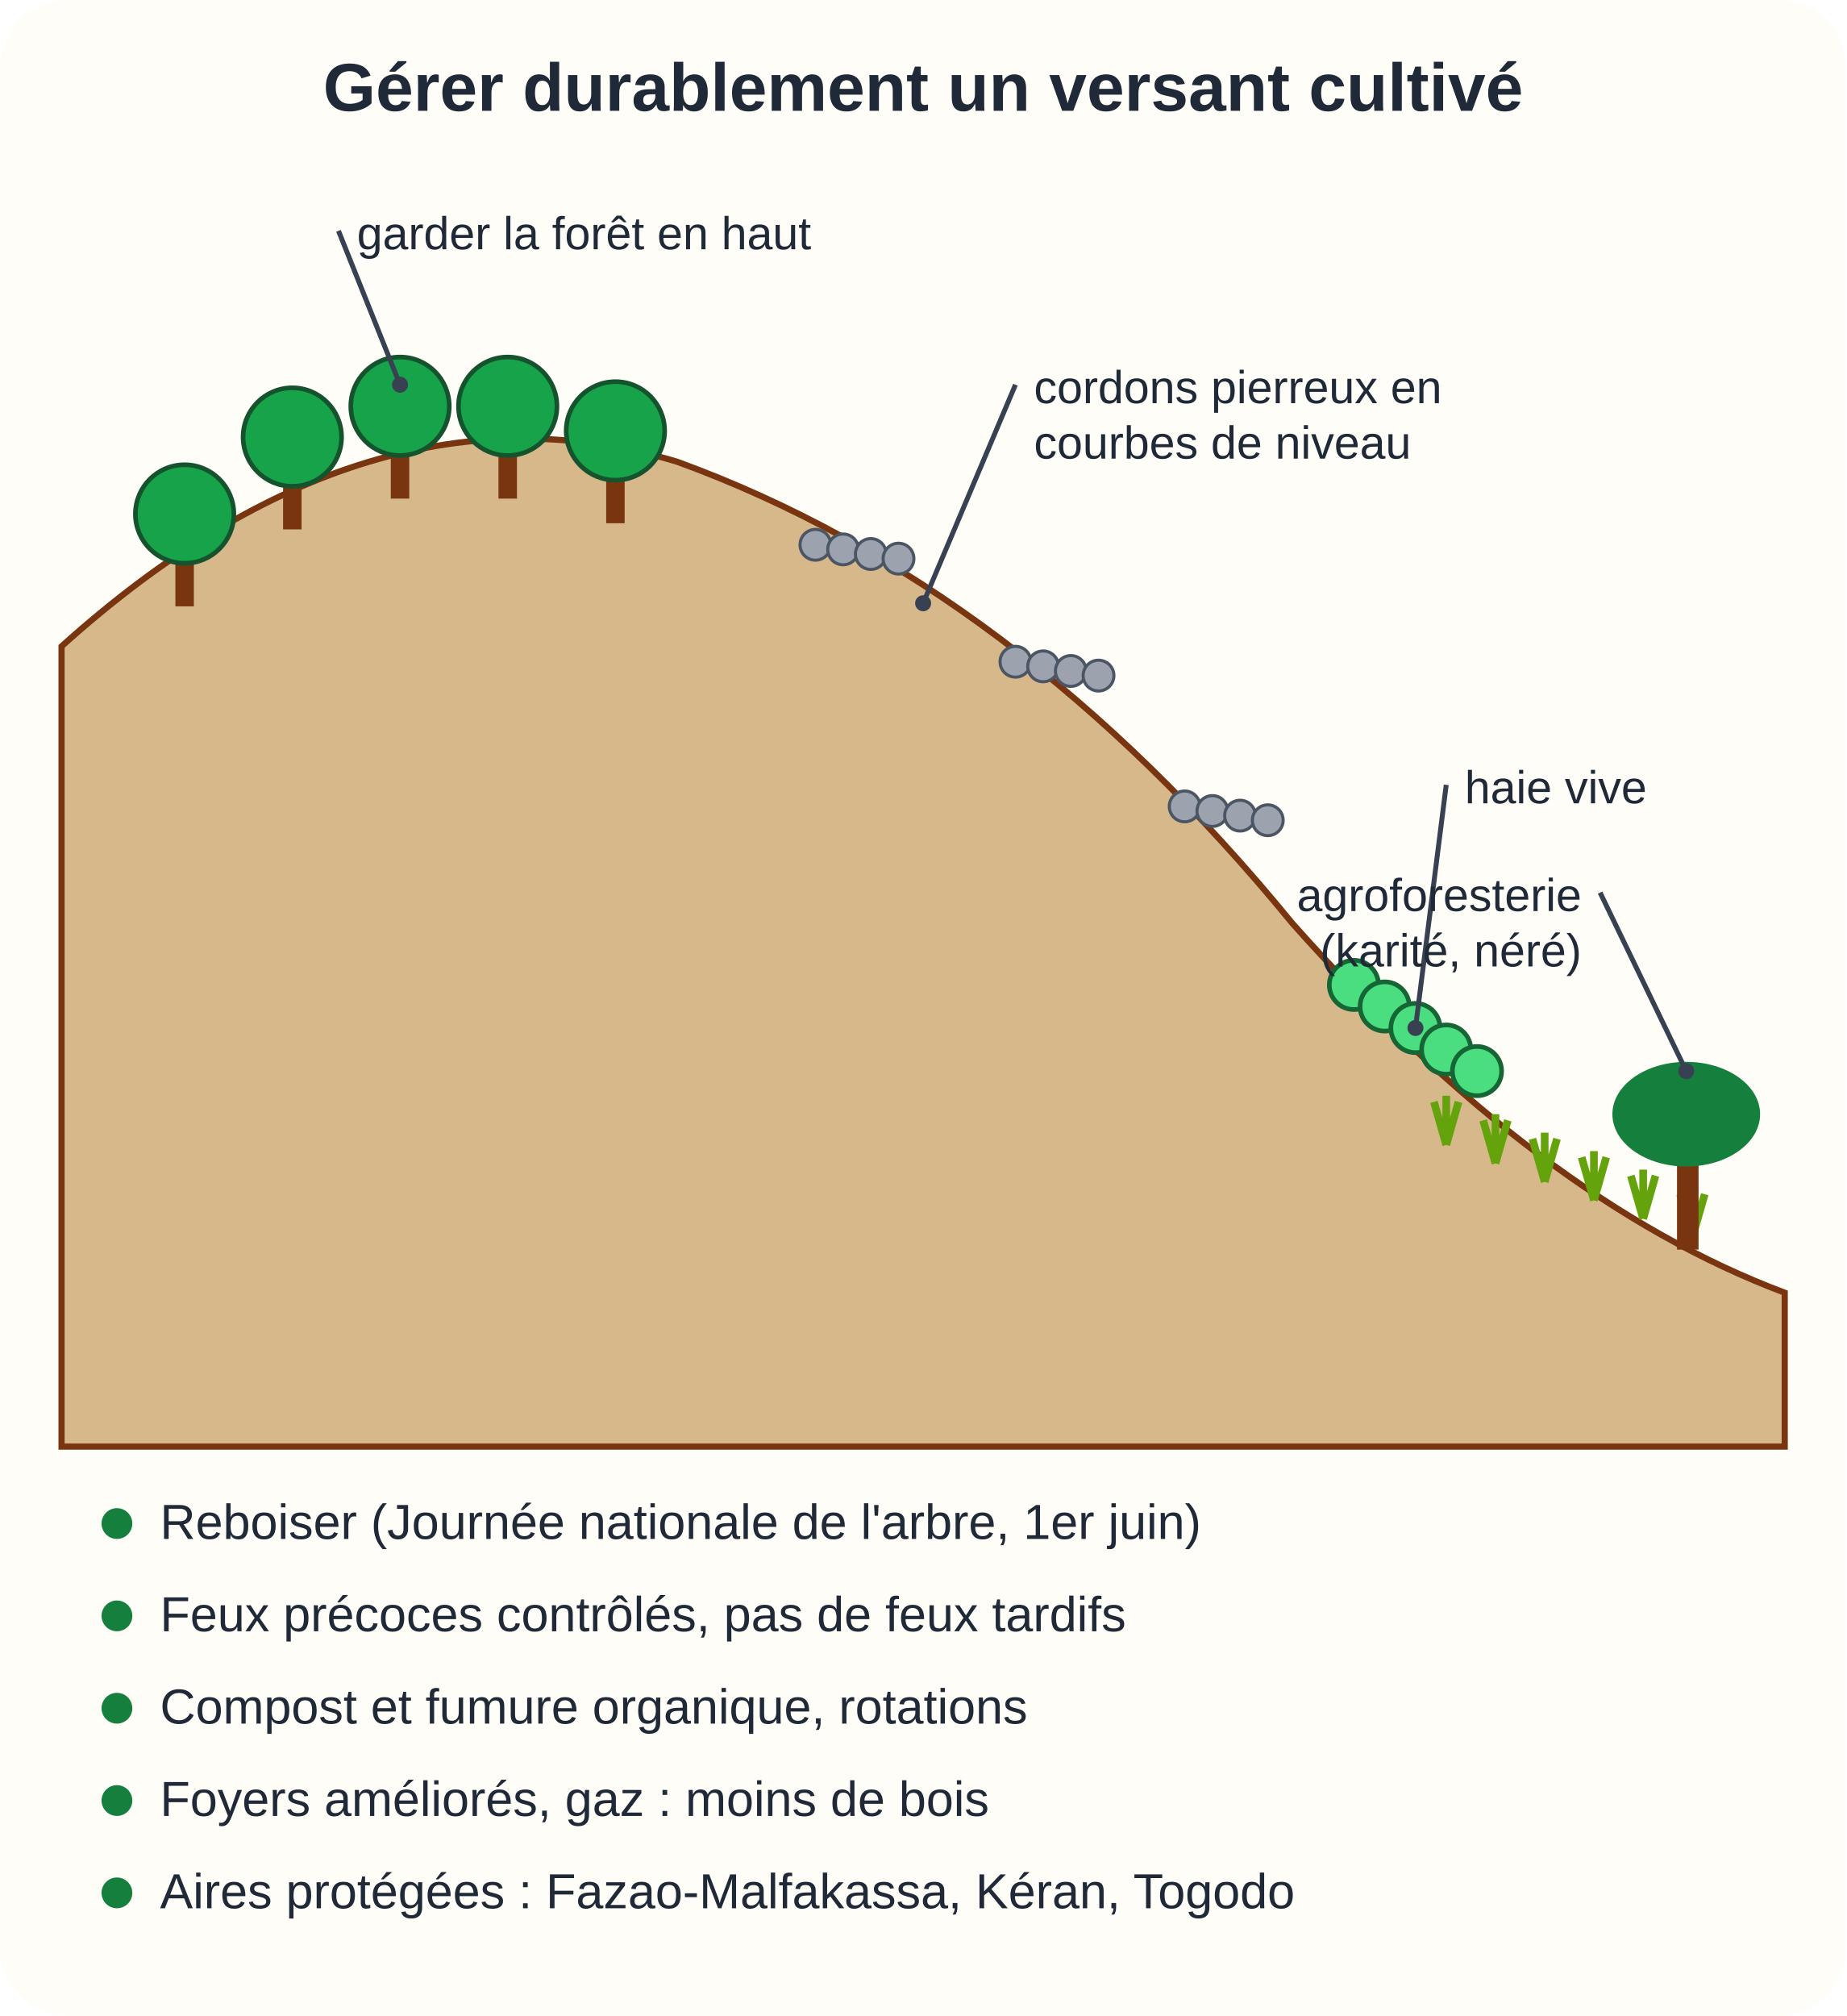
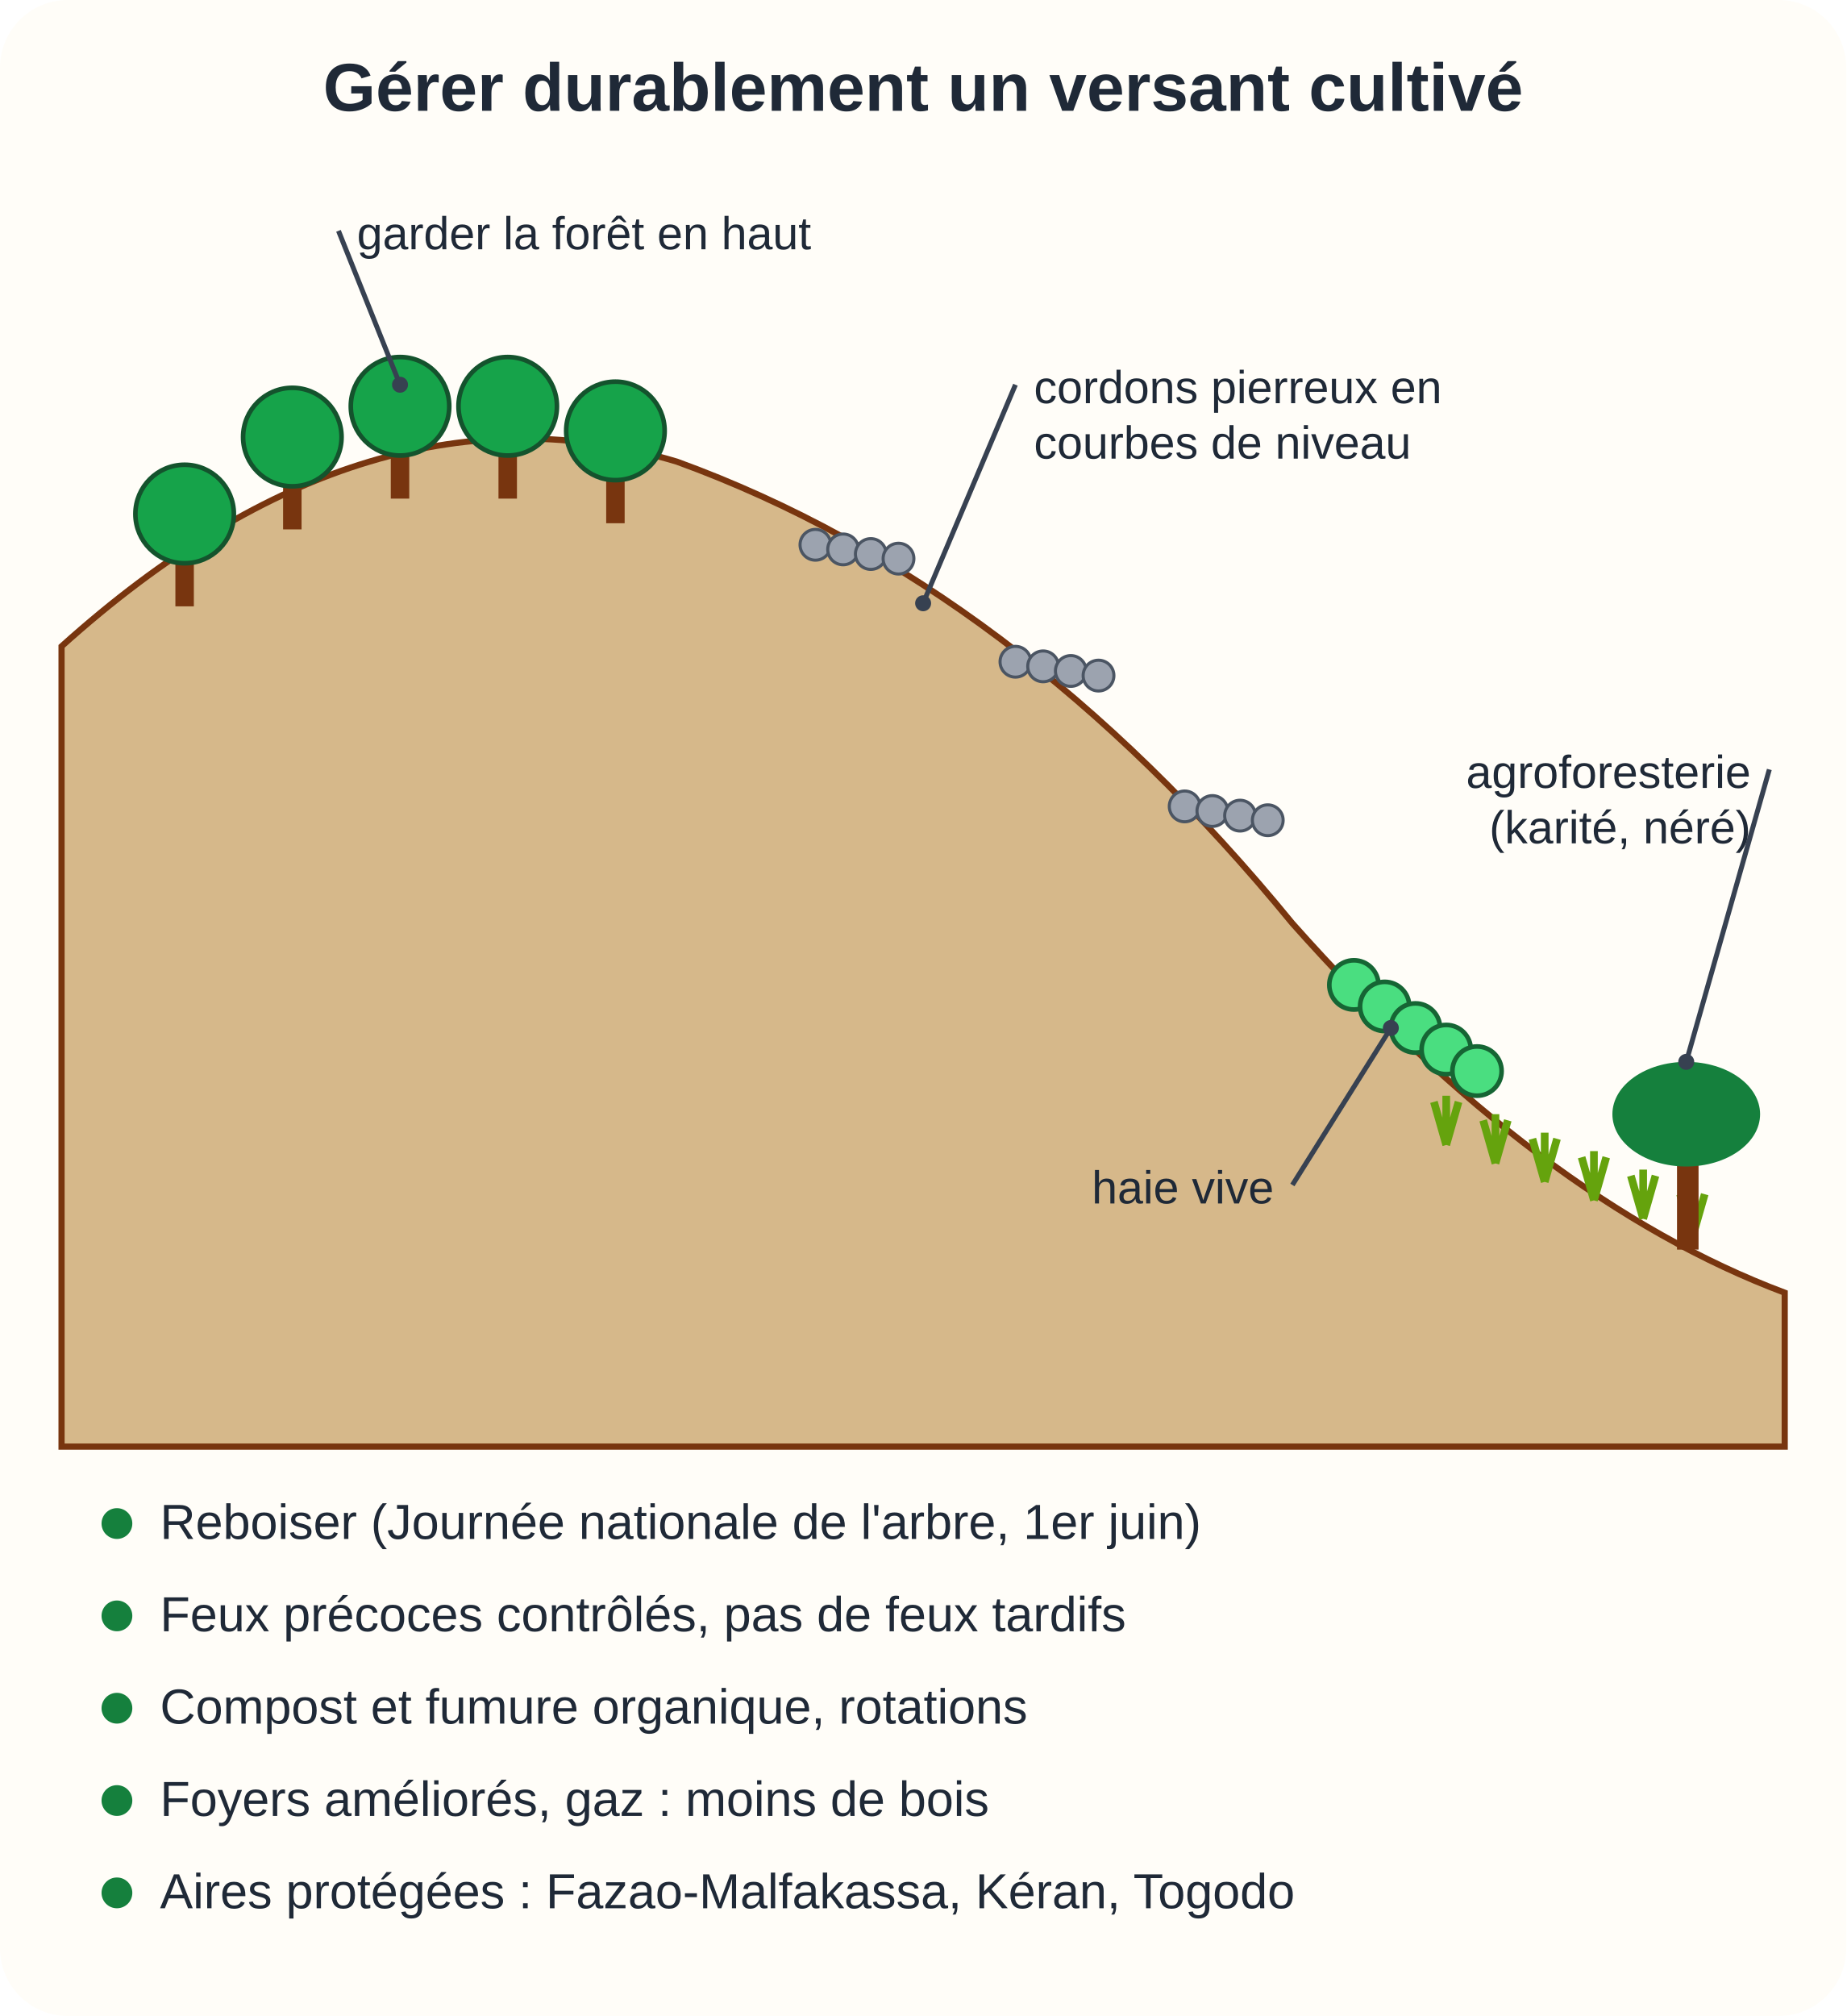
<svg xmlns="http://www.w3.org/2000/svg" viewBox="0 0 600 655" width="600" height="655" role="img" aria-labelledby="titre desc" font-family="Arial, Helvetica, sans-serif">
  <defs>
    <marker id="fl" viewBox="0 0 10 10" refX="9" refY="5" markerWidth="7" markerHeight="7" orient="auto-start-reverse">
      <path d="M0,0 L10,5 L0,10 z" fill="#374151" />
    </marker>
    <marker id="flr" viewBox="0 0 10 10" refX="9" refY="5" markerWidth="7" markerHeight="7" orient="auto-start-reverse">
      <path d="M0,0 L10,5 L0,10 z" fill="#b91c1c" />
    </marker>
    <marker id="flv" viewBox="0 0 10 10" refX="9" refY="5" markerWidth="7" markerHeight="7" orient="auto-start-reverse">
      <path d="M0,0 L10,5 L0,10 z" fill="#15803d" />
    </marker>
    <marker id="flb" viewBox="0 0 10 10" refX="9" refY="5" markerWidth="7" markerHeight="7" orient="auto-start-reverse">
      <path d="M0,0 L10,5 L0,10 z" fill="#1d4ed8" />
    </marker>
  </defs>
  <rect x="0" y="0" width="600" height="655" rx="22" ry="22" fill="#fffdf8" />
  <text x="300.0" y="36" font-size="22" text-anchor="middle" font-weight="bold" fill="#1f2937">Gérer durablement un versant cultivé</text>
  <path d="M20 470 L20 210 Q120 120 220 150 Q330 190 420 300 Q500 390 580 420 L580 470 Z" fill="#d6b88a" stroke="#78350f" stroke-width="2" />
  <rect x="57" y="175" width="6" height="22" fill="#78350f" />
  <circle cx="60" cy="167" r="16" fill="#16a34a" stroke="#14532d" stroke-width="1.5" />
  <rect x="92" y="150" width="6" height="22" fill="#78350f" />
  <circle cx="95" cy="142" r="16" fill="#16a34a" stroke="#14532d" stroke-width="1.5" />
  <rect x="127" y="140" width="6" height="22" fill="#78350f" />
  <circle cx="130" cy="132" r="16" fill="#16a34a" stroke="#14532d" stroke-width="1.5" />
  <rect x="162" y="140" width="6" height="22" fill="#78350f" />
  <circle cx="165" cy="132" r="16" fill="#16a34a" stroke="#14532d" stroke-width="1.5" />
  <rect x="197" y="148" width="6" height="22" fill="#78350f" />
  <circle cx="200" cy="140" r="16" fill="#16a34a" stroke="#14532d" stroke-width="1.5" />
  <circle cx="265" cy="177.0" r="5" fill="#9ca3af" stroke="#4b5563" stroke-width="1" />
  <circle cx="274" cy="178.5" r="5" fill="#9ca3af" stroke="#4b5563" stroke-width="1" />
  <circle cx="283" cy="180.0" r="5" fill="#9ca3af" stroke="#4b5563" stroke-width="1" />
  <circle cx="292" cy="181.5" r="5" fill="#9ca3af" stroke="#4b5563" stroke-width="1" />
  <circle cx="330" cy="215.0" r="5" fill="#9ca3af" stroke="#4b5563" stroke-width="1" />
  <circle cx="339" cy="216.5" r="5" fill="#9ca3af" stroke="#4b5563" stroke-width="1" />
  <circle cx="348" cy="218.0" r="5" fill="#9ca3af" stroke="#4b5563" stroke-width="1" />
  <circle cx="357" cy="219.5" r="5" fill="#9ca3af" stroke="#4b5563" stroke-width="1" />
  <circle cx="385" cy="262.0" r="5" fill="#9ca3af" stroke="#4b5563" stroke-width="1" />
  <circle cx="394" cy="263.5" r="5" fill="#9ca3af" stroke="#4b5563" stroke-width="1" />
  <circle cx="403" cy="265.0" r="5" fill="#9ca3af" stroke="#4b5563" stroke-width="1" />
  <circle cx="412" cy="266.5" r="5" fill="#9ca3af" stroke="#4b5563" stroke-width="1" />
  <circle cx="440" cy="320" r="8" fill="#4ade80" stroke="#166534" stroke-width="1.5" />
  <circle cx="450" cy="327" r="8" fill="#4ade80" stroke="#166534" stroke-width="1.5" />
  <circle cx="460" cy="334" r="8" fill="#4ade80" stroke="#166534" stroke-width="1.5" />
  <circle cx="470" cy="341" r="8" fill="#4ade80" stroke="#166534" stroke-width="1.5" />
  <circle cx="480" cy="348" r="8" fill="#4ade80" stroke="#166534" stroke-width="1.5" />
  <path d="M470 372 l-4 -14 M470 372 l0 -16 M470 372 l4 -14" stroke="#65a30d" stroke-width="2.5" fill="none" />
  <path d="M486 378 l-4 -14 M486 378 l0 -16 M486 378 l4 -14" stroke="#65a30d" stroke-width="2.5" fill="none" />
  <path d="M502 384 l-4 -14 M502 384 l0 -16 M502 384 l4 -14" stroke="#65a30d" stroke-width="2.5" fill="none" />
  <path d="M518 390 l-4 -14 M518 390 l0 -16 M518 390 l4 -14" stroke="#65a30d" stroke-width="2.5" fill="none" />
  <path d="M534 396 l-4 -14 M534 396 l0 -16 M534 396 l4 -14" stroke="#65a30d" stroke-width="2.5" fill="none" />
  <path d="M550 402 l-4 -14 M550 402 l0 -16 M550 402 l4 -14" stroke="#65a30d" stroke-width="2.5" fill="none" />
  <rect x="545" y="372" width="7" height="34" fill="#78350f" />
  <ellipse cx="548" cy="362" rx="24" ry="17" fill="#15803d" />
  <line x1="130" y1="125" x2="110" y2="75" stroke="#374151" stroke-width="1.6" />
  <circle cx="130" cy="125" r="2.6" fill="#374151" />
  <text x="116" y="81" font-size="15" text-anchor="start" font-weight="normal" fill="#1f2937">garder la forêt en haut</text>
  <line x1="300" y1="196" x2="330" y2="125" stroke="#374151" stroke-width="1.6" />
  <circle cx="300" cy="196" r="2.6" fill="#374151" />
  <text x="336" y="131" font-size="15" text-anchor="start" font-weight="normal" fill="#1f2937">cordons pierreux en</text>
  <text x="336" y="149" font-size="15" text-anchor="start" font-weight="normal" fill="#1f2937">courbes de niveau</text>
-   <line x1="460" y1="334" x2="470" y2="255" stroke="#374151" stroke-width="1.6" />
-   <circle cx="460" cy="334" r="2.6" fill="#374151" />
-   <text x="476" y="261" font-size="15" text-anchor="start" font-weight="normal" fill="#1f2937">haie vive</text>
-   <line x1="548" y1="348" x2="520" y2="290" stroke="#374151" stroke-width="1.6" />
-   <circle cx="548" cy="348" r="2.6" fill="#374151" />
-   <text x="514" y="296" font-size="15" text-anchor="end" font-weight="normal" fill="#1f2937">agroforesterie</text>
-   <text x="514" y="314" font-size="15" text-anchor="end" font-weight="normal" fill="#1f2937">(karité, néré)</text>
+   <line x1="452" y1="334" x2="420" y2="385" stroke="#374151" stroke-width="1.6" />
+   <circle cx="452" cy="334" r="2.6" fill="#374151" />
+   <text x="414" y="391" font-size="15" text-anchor="end" font-weight="normal" fill="#1f2937">haie vive</text>
+   <line x1="548" y1="345" x2="575" y2="250" stroke="#374151" stroke-width="1.6" />
+   <circle cx="548" cy="345" r="2.6" fill="#374151" />
+   <text x="569" y="256" font-size="15" text-anchor="end" font-weight="normal" fill="#1f2937">agroforesterie</text>
+   <text x="569" y="274" font-size="15" text-anchor="end" font-weight="normal" fill="#1f2937">(karité, néré)</text>
  <circle cx="38" cy="495" r="5" fill="#15803d" />
  <text x="52" y="500" font-size="16" text-anchor="start" font-weight="normal" fill="#1f2937">Reboiser (Journée nationale de l'arbre, 1er juin)</text>
  <circle cx="38" cy="525" r="5" fill="#15803d" />
  <text x="52" y="530" font-size="16" text-anchor="start" font-weight="normal" fill="#1f2937">Feux précoces contrôlés, pas de feux tardifs</text>
  <circle cx="38" cy="555" r="5" fill="#15803d" />
  <text x="52" y="560" font-size="16" text-anchor="start" font-weight="normal" fill="#1f2937">Compost et fumure organique, rotations</text>
  <circle cx="38" cy="585" r="5" fill="#15803d" />
  <text x="52" y="590" font-size="16" text-anchor="start" font-weight="normal" fill="#1f2937">Foyers améliorés, gaz : moins de bois</text>
  <circle cx="38" cy="615" r="5" fill="#15803d" />
  <text x="52" y="620" font-size="16" text-anchor="start" font-weight="normal" fill="#1f2937">Aires protégées : Fazao-Malfakassa, Kéran, Togodo</text>
</svg>
